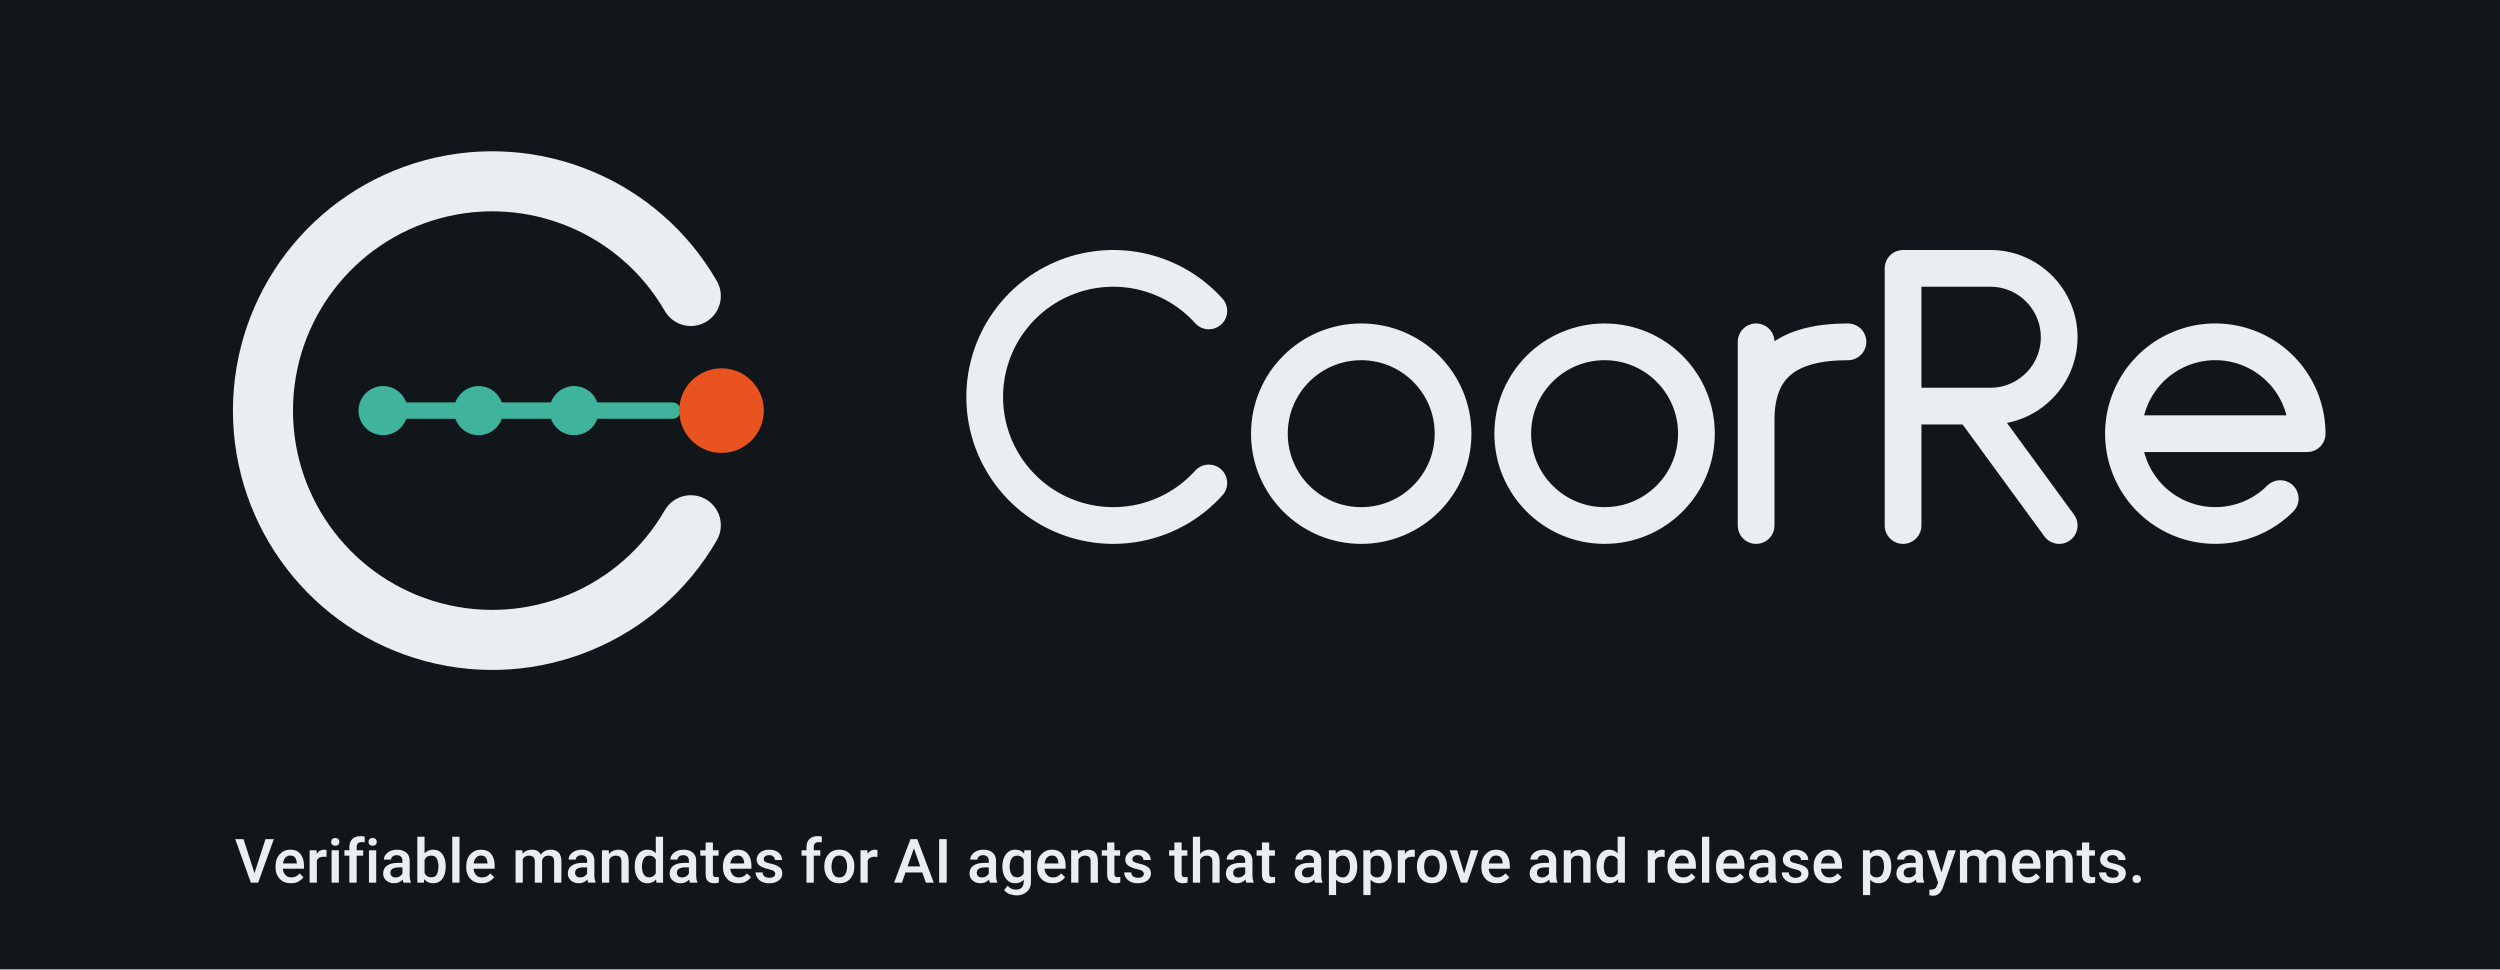
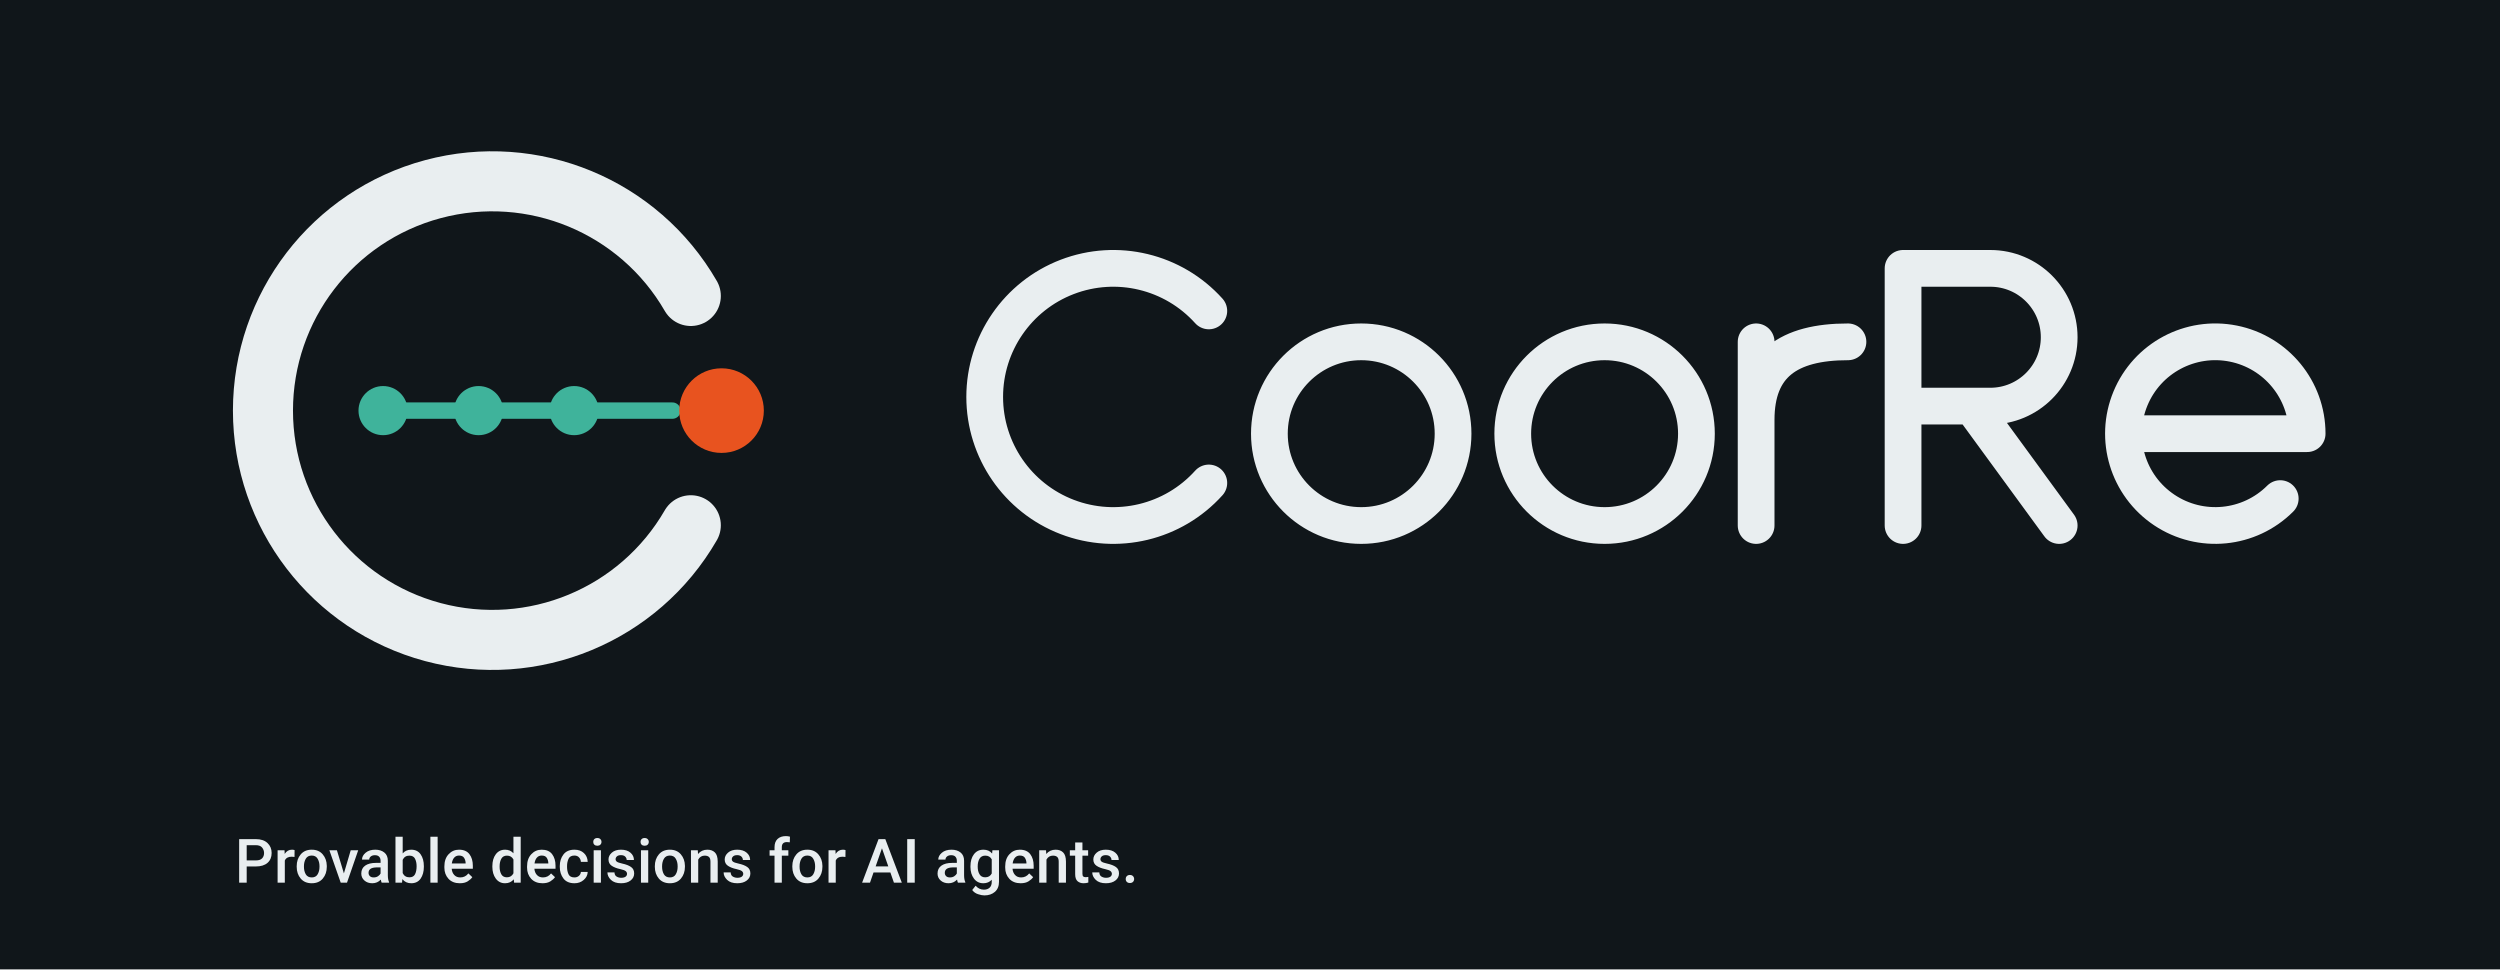
<svg xmlns="http://www.w3.org/2000/svg" viewBox="0 0 980 380" width="980" height="380" role="img" aria-labelledby="t d">
  <style>
@media (prefers-reduced-motion: no-preference) {
@keyframes line {
0% { opacity: 0; transform: scaleX(0); }
4.375% { opacity: 0; transform: scaleX(0); }
5% { opacity: 1; transform: scaleX(0); }
14.375% { opacity: 1; transform: scaleX(0.66); }
21.25% { opacity: 1; transform: scaleX(0.66); }
26.25% { opacity: 1; transform: scaleX(1); }
90% { opacity: 1; }
98.75% { opacity: 0; }
100% { opacity: 0; transform: scaleX(1); }
}
@keyframes dot3 {
0% { opacity: 0; transform: translateX(-140px); }
5% { opacity: 0; transform: translateX(-140px); }
6.25% { opacity: 1; transform: translateX(-140px); }
14.375% { opacity: 1; transform: translateX(0); }
90% { opacity: 1; }
98.75% { opacity: 0; }
100% { opacity: 0; transform: translateX(0); }
}
@keyframes dot2 {
0% { opacity: 0; transform: translateX(-70px); }
11.875% { opacity: 0; transform: translateX(-70px); }
13.125% { opacity: 1; transform: translateX(-70px); }
19.375% { opacity: 1; transform: translateX(0); }
90% { opacity: 1; }
98.75% { opacity: 0; }
100% { opacity: 0; transform: translateX(0); }
}
@keyframes dot1 {
0% { opacity: 0; transform: scale(0.5); }
18.125% { opacity: 0; transform: scale(0.5); }
21.875% { opacity: 1; transform: scale(1); }
90% { opacity: 1; }
98.75% { opacity: 0; }
100% { opacity: 0; transform: scale(1); }
}
@keyframes signature {
0% { opacity: 0; transform: scale(0.4); }
33.75% { opacity: 0; transform: scale(0.4); }
37.5% { opacity: 1; transform: scale(1); }
90% { opacity: 1; }
98.75% { opacity: 0; }
100% { opacity: 0; transform: scale(1); }
}
@keyframes tagline {
0% { opacity: 0; transform: translateY(6px); }
41.25% { opacity: 0; transform: translateY(6px); }
48.75% { opacity: 1; transform: translateY(0); }
90% { opacity: 1; }
98.75% { opacity: 0; }
100% { opacity: 0; transform: translateY(0); }
}
.line { transform-box: fill-box; transform-origin: 0% 50%; animation: line 16.0s linear infinite; }
.dot { transform-box: fill-box; transform-origin: 50% 50%; }
.dot1 { animation: dot1 16.0s cubic-bezier(0.45, 0.05, 0.25, 1) infinite; }
.dot2 { animation: dot2 16.0s cubic-bezier(0.22, 0.61, 0.36, 1) infinite; }
.dot3 { animation: dot3 16.0s cubic-bezier(0.22, 0.61, 0.36, 1) infinite; }
.signature { transform-box: fill-box; transform-origin: 50% 50%; animation: signature 16.0s cubic-bezier(0.45, 0.05, 0.25, 1) infinite; }
.tagline { animation: tagline 16.0s cubic-bezier(0.45, 0.05, 0.25, 1) infinite; }
}
</style>
  <rect width="980" height="380" fill="#10161A" />
  <g transform="translate(56,24) scale(0.535)">
    <path d="M 401.49 172.00 A 168 168 0 1 0 401.49 340.00" fill="none" stroke="#E9EEF0" stroke-width="44" stroke-linecap="round" />
    <line class="line" x1="176" y1="256" x2="388" y2="256" stroke="#3FB39B" stroke-width="12" stroke-linecap="round" />
    <circle class="dot dot1" cx="176" cy="256" r="18" fill="#3FB39B" />
    <circle class="dot dot2" cx="246" cy="256" r="18" fill="#3FB39B" />
    <circle class="dot dot3" cx="316" cy="256" r="18" fill="#3FB39B" />
    <circle class="signature" cx="424" cy="256" r="31" fill="#E8531F" />
  </g>
  <g transform="translate(386,206) scale(0.9)">
    <path d="M 97.62 -93.47 A 56 56 0 1 0 97.62 -18.53 M 124 -40 A 40 40 0 1 0 204 -40 A 40 40 0 1 0 124 -40 M 230 -40 A 40 40 0 1 0 310 -40 A 40 40 0 1 0 230 -40 M 336 0 V -80 M 336 -46 C 336 -70 350 -80 376 -80" fill="none" stroke="#E9EEF0" stroke-width="16" stroke-linecap="round" stroke-linejoin="round" />
    <path d="M 400 0 V -112 H 438 A 30 30 0 0 1 438 -52 H 400 M 430 -52 L 468 0 M 496 -40 H 576 A 40 40 0 1 0 564.28 -11.72" fill="none" stroke="#E9EEF0" stroke-width="16" stroke-linecap="round" stroke-linejoin="round" />
  </g>
-   <text class="tagline" x="92" y="346" fill="#E9EEF0" font-family="ui-sans-serif, system-ui, -apple-system, 'Segoe UI', Roboto, 'Helvetica Neue', Arial, sans-serif" font-size="24" font-weight="500">Verifiable mandates for AI agents that approve and release payments.</text>
+   <text class="tagline" x="92" y="346" fill="#E9EEF0" font-family="ui-sans-serif, system-ui, -apple-system, 'Segoe UI', Roboto, 'Helvetica Neue', Arial, sans-serif" font-size="24" font-weight="500">Provable decisions for AI agents.</text>
</svg>
